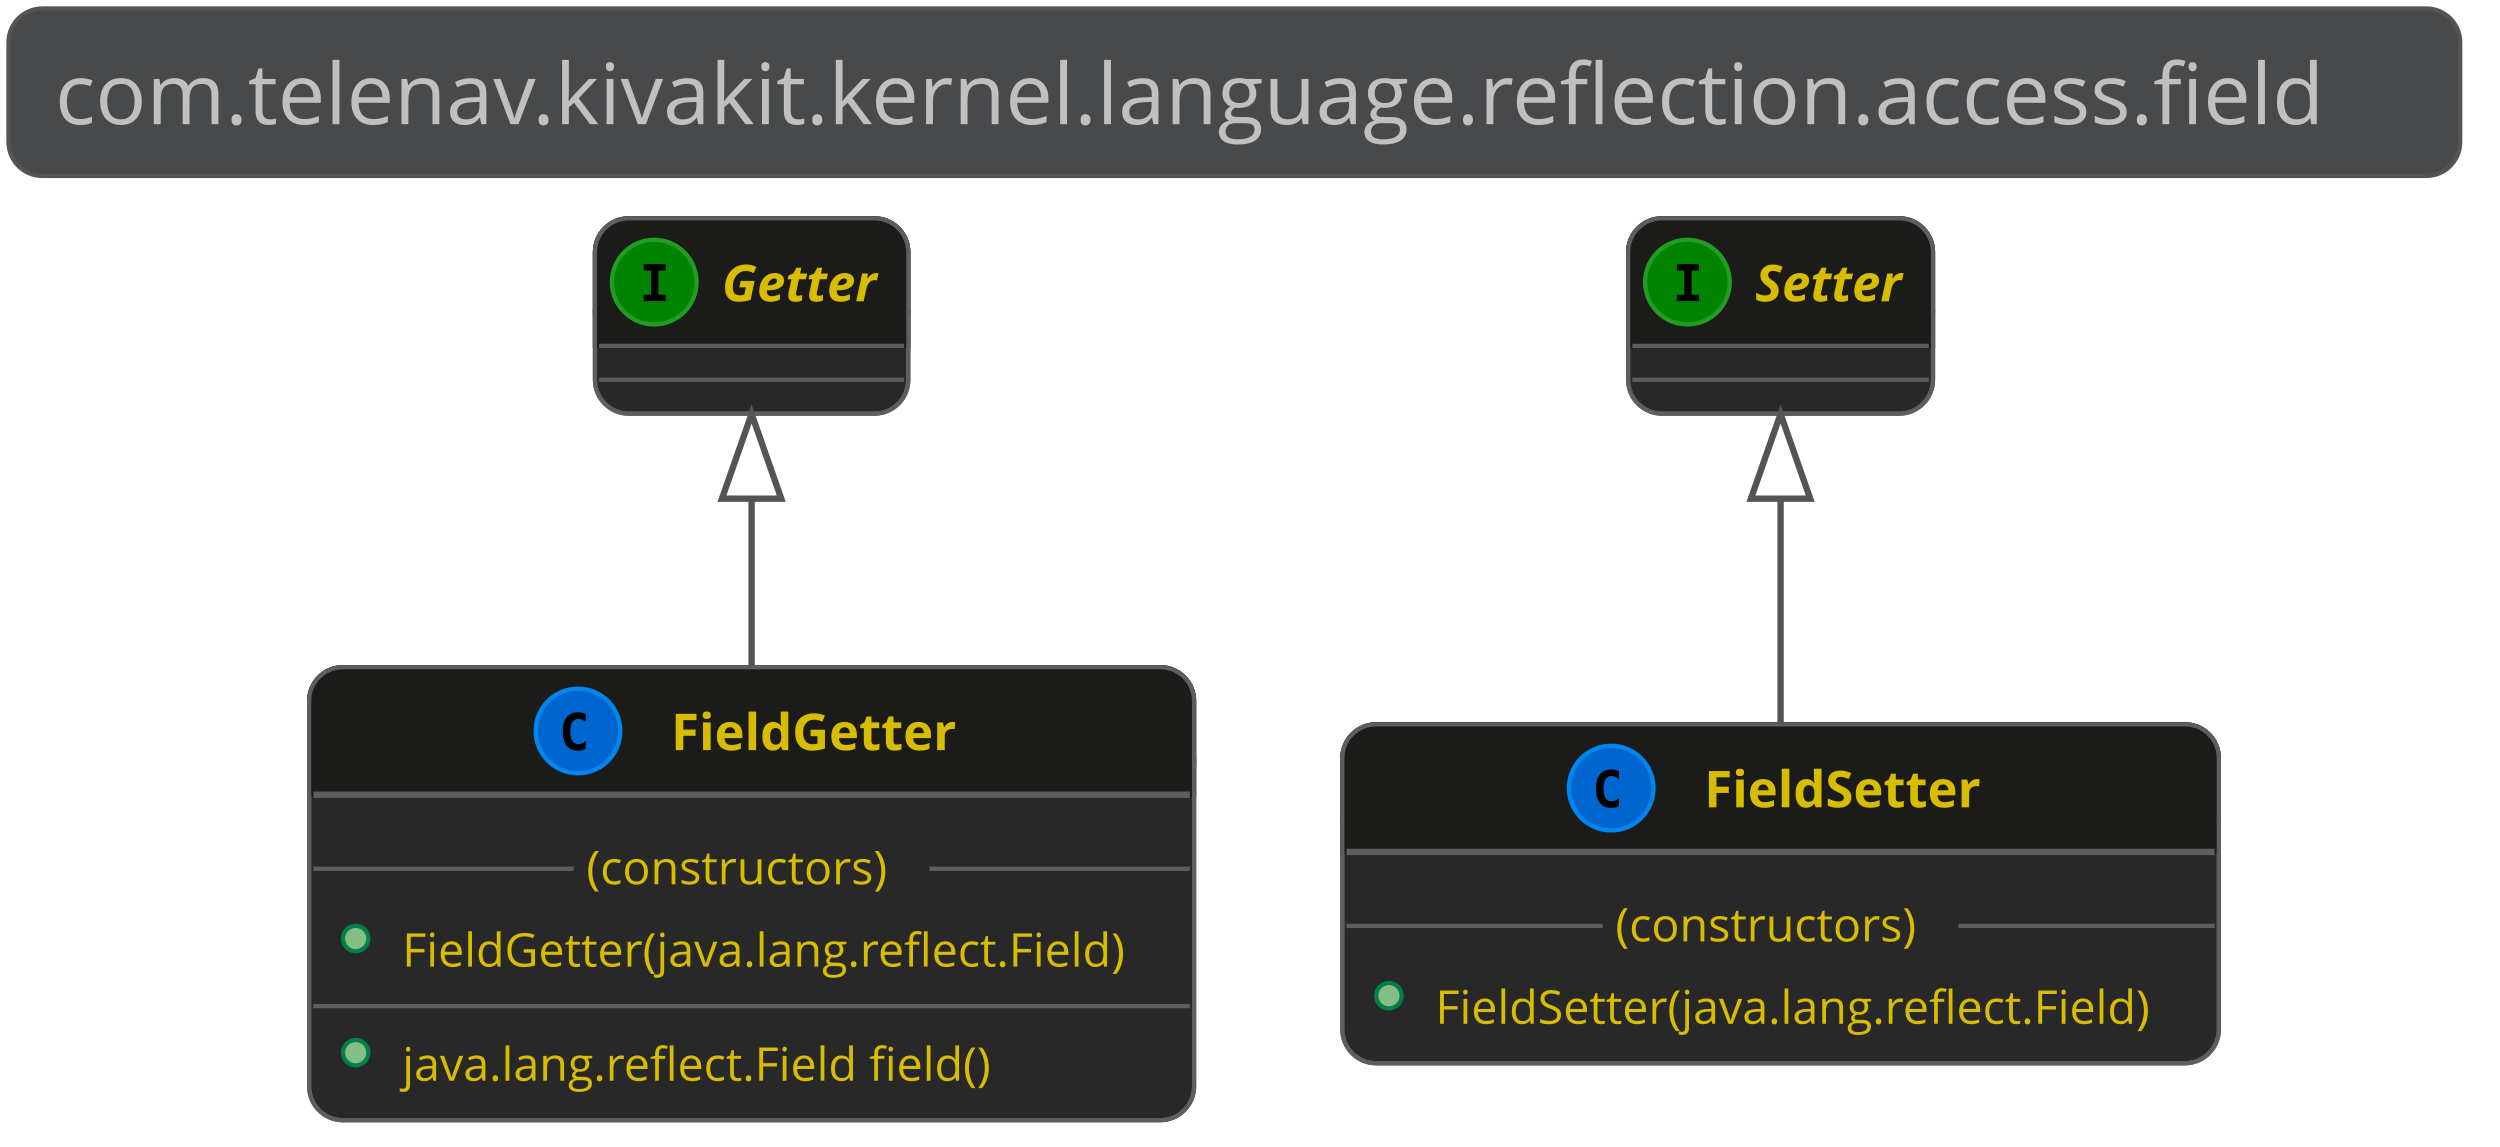
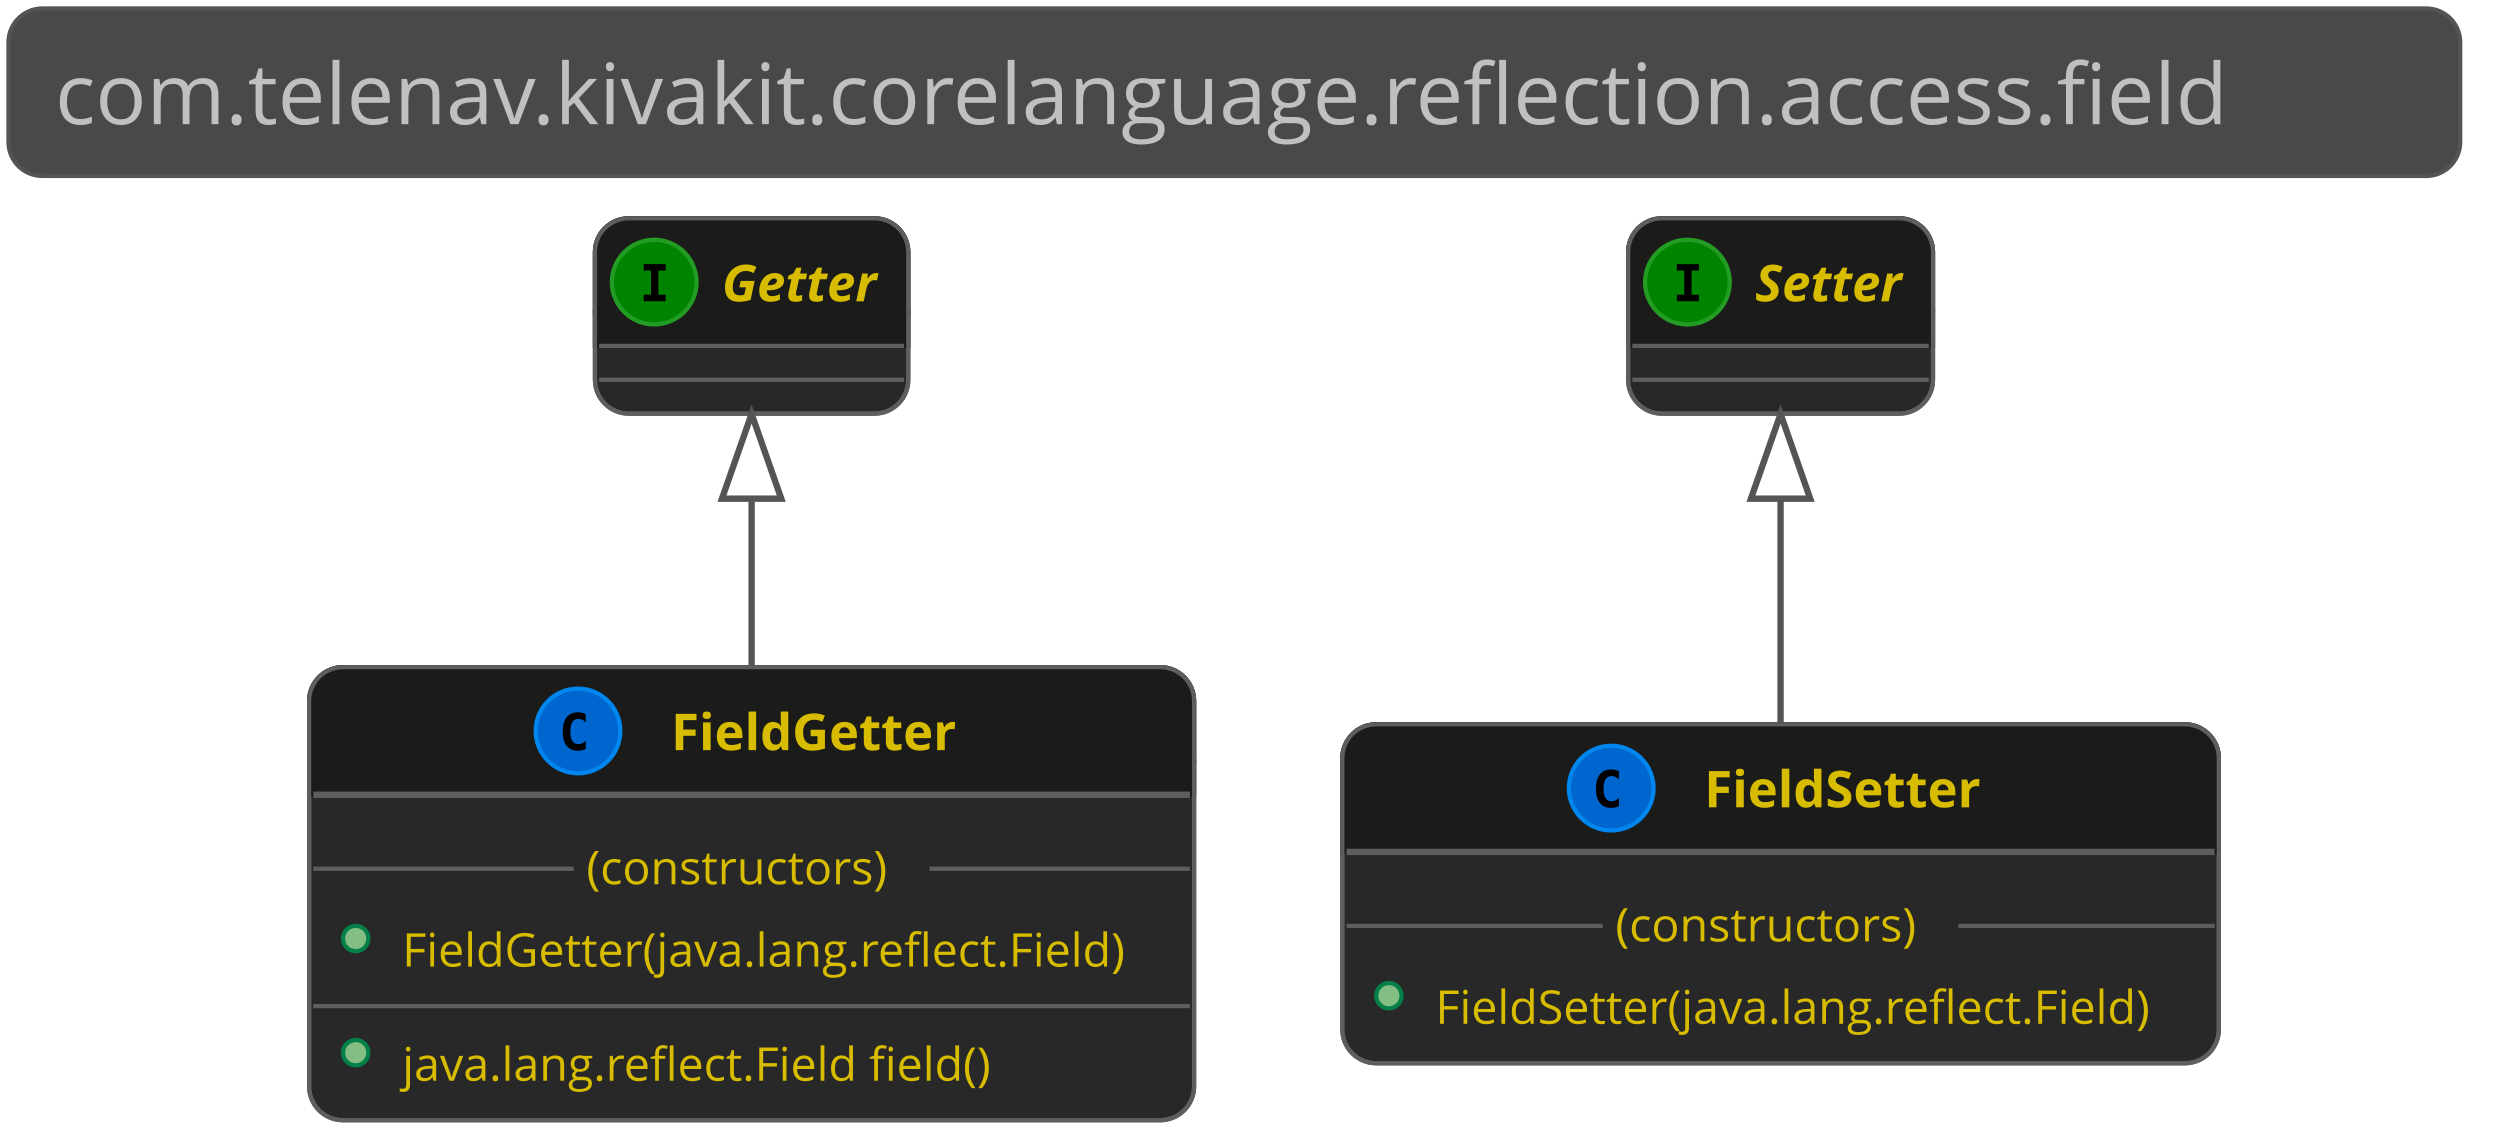
<svg xmlns="http://www.w3.org/2000/svg" contentScriptType="application/ecmascript" contentStyleType="text/css" height="282.292px" preserveAspectRatio="none" style="width:615px;height:282px;background:#333333;" version="1.1" viewBox="0 0 615 282" width="615.625px" zoomAndPan="magnify">
  <defs />
  <g>
    <rect fill="#48494B" height="41.203" rx="8.333" ry="8.333" style="stroke:#545454;stroke-width:1.042;" width="603.125" x="2.083" y="2.083" />
-     <text fill="#C0C0C0" font-family="Open Sans,Avenir,Nunito,Arial,Helvetica,SansSerif" font-size="20.833" lengthAdjust="spacing" textLength="580.208" x="13.542" y="30.558">com.telenav.kivakit.kernel.language.reflection.access.field</text>
+     <text fill="#C0C0C0" font-family="Open Sans,Avenir,Nunito,Arial,Helvetica,SansSerif" font-size="20.833" lengthAdjust="spacing" textLength="580.208" x="13.542" y="30.558">com.telenav.kivakit.corelanguage.reflection.access.field</text>
    <rect codeLine="6" fill="#282828" height="48.055" id="Getter" rx="8.333" ry="8.333" style="stroke:#5E5E5E;stroke-width:1.042;" width="77.083" x="146.354" y="53.703" />
    <rect fill="#1B1B1A" height="31.388" rx="8.333" ry="8.333" style="stroke:#1B1B1A;stroke-width:1.042;" width="77.083" x="146.354" y="53.703" />
    <rect fill="#1B1B1A" height="8.333" style="stroke:#1B1B1A;stroke-width:1.042;" width="77.083" x="146.354" y="76.758" />
    <rect codeLine="6" fill="none" height="48.055" id="Getter" rx="8.333" ry="8.333" style="stroke:#5E5E5E;stroke-width:1.042;" width="77.083" x="146.354" y="53.703" />
    <ellipse cx="160.938" cy="69.397" fill="#008400" rx="10.417" ry="10.417" style="stroke:#239C23;stroke-width:1.042;" />
    <path d="M158.341,66.559 L158.341,64.972 L163.768,64.972 L163.768,66.559 L161.955,66.559 L161.955,72.498 L163.768,72.498 L163.768,74.085 L158.341,74.085 L158.341,72.498 L160.154,72.498 L160.154,66.559 Z " fill="#000000" />
    <text fill="#D8BC00" font-family="Open Sans,Avenir,Nunito,Arial,Helvetica,SansSerif" font-size="12.5" font-style="italic" font-weight="bold" lengthAdjust="spacing" textLength="39.583" x="177.604" y="74.121">Getter</text>
    <line style="stroke:#5E5E5E;stroke-width:1.042;" x1="147.396" x2="222.396" y1="85.091" y2="85.091" />
    <line style="stroke:#5E5E5E;stroke-width:1.042;" x1="147.396" x2="222.396" y1="93.424" y2="93.424" />
    <rect codeLine="7" fill="#282828" height="48.055" id="Setter" rx="8.333" ry="8.333" style="stroke:#5E5E5E;stroke-width:1.042;" width="75" x="400.521" y="53.703" />
    <rect fill="#1B1B1A" height="31.388" rx="8.333" ry="8.333" style="stroke:#1B1B1A;stroke-width:1.042;" width="75" x="400.521" y="53.703" />
    <rect fill="#1B1B1A" height="8.333" style="stroke:#1B1B1A;stroke-width:1.042;" width="75" x="400.521" y="76.758" />
    <rect codeLine="7" fill="none" height="48.055" id="Setter" rx="8.333" ry="8.333" style="stroke:#5E5E5E;stroke-width:1.042;" width="75" x="400.521" y="53.703" />
    <ellipse cx="415.104" cy="69.397" fill="#008400" rx="10.417" ry="10.417" style="stroke:#239C23;stroke-width:1.042;" />
    <path d="M412.508,66.559 L412.508,64.972 L417.934,64.972 L417.934,66.559 L416.121,66.559 L416.121,72.498 L417.934,72.498 L417.934,74.085 L412.508,74.085 L412.508,72.498 L414.321,72.498 L414.321,66.559 Z " fill="#000000" />
    <text fill="#D8BC00" font-family="Open Sans,Avenir,Nunito,Arial,Helvetica,SansSerif" font-size="12.5" font-style="italic" font-weight="bold" lengthAdjust="spacing" textLength="37.5" x="431.771" y="74.121">Setter</text>
    <line style="stroke:#5E5E5E;stroke-width:1.042;" x1="401.562" x2="474.479" y1="85.091" y2="85.091" />
    <line style="stroke:#5E5E5E;stroke-width:1.042;" x1="401.562" x2="474.479" y1="93.424" y2="93.424" />
    <rect codeLine="10" fill="#282828" height="111.456" id="FieldGetter" rx="8.333" ry="8.333" style="stroke:#5E5E5E;stroke-width:1.042;" width="217.708" x="76.042" y="164.119" />
    <rect fill="#1B1B1A" height="31.388" rx="8.333" ry="8.333" style="stroke:#1B1B1A;stroke-width:1.042;" width="217.708" x="76.042" y="164.119" />
    <rect fill="#1B1B1A" height="8.333" style="stroke:#1B1B1A;stroke-width:1.042;" width="217.708" x="76.042" y="187.174" />
    <rect codeLine="10" fill="none" height="111.456" id="FieldGetter" rx="8.333" ry="8.333" style="stroke:#5E5E5E;stroke-width:1.042;" width="217.708" x="76.042" y="164.119" />
    <ellipse cx="142.188" cy="179.814" fill="#0066CF" rx="10.417" ry="10.417" style="stroke:#0086EF;stroke-width:1.042;" />
    <path d="M144.098,184.239 Q143.671,184.458 143.201,184.568 Q142.731,184.678 142.212,184.678 Q140.369,184.678 139.398,183.464 Q138.428,182.249 138.428,179.954 Q138.428,177.653 139.398,176.438 Q140.369,175.224 142.212,175.224 Q142.731,175.224 143.207,175.334 Q143.683,175.444 144.098,175.663 L144.098,177.665 Q143.634,177.238 143.198,177.04 Q142.761,176.841 142.297,176.841 Q141.309,176.841 140.805,177.625 Q140.302,178.41 140.302,179.954 Q140.302,181.492 140.805,182.276 Q141.309,183.061 142.297,183.061 Q142.761,183.061 143.198,182.862 Q143.634,182.664 144.098,182.237 Z " fill="#000000" />
    <text fill="#D8BC00" font-family="Open Sans,Avenir,Nunito,Arial,Helvetica,SansSerif" font-size="12.5" font-weight="bold" lengthAdjust="spacing" textLength="70.833" x="165.104" y="184.538">FieldGetter</text>
    <line style="stroke:#5E5E5E;stroke-width:1.562;" x1="77.083" x2="292.708" y1="195.508" y2="195.508" />
    <ellipse cx="87.5" cy="230.878" fill="#84BE84" rx="3.125" ry="3.125" style="stroke:#038048;stroke-width:1.042;" />
    <text fill="#D8BC00" font-family="Open Sans,Avenir,Nunito,Arial,Helvetica,SansSerif" font-size="11.458" lengthAdjust="spacing" textLength="185.417" x="98.958" y="237.789">FieldGetter(java.lang.reflect.Field)</text>
    <line style="stroke:#5E5E5E;stroke-width:1.042;" x1="77.083" x2="141.146" y1="213.714" y2="213.714" />
    <text fill="#D8BC00" font-family="Open Sans,Avenir,Nunito,Arial,Helvetica,SansSerif" font-size="11.458" lengthAdjust="spacing" textLength="81.25" x="144.271" y="217.523">(constructors)</text>
    <line style="stroke:#5E5E5E;stroke-width:1.042;" x1="228.646" x2="292.708" y1="213.714" y2="213.714" />
    <line style="stroke:#5E5E5E;stroke-width:1.042;" x1="77.083" x2="292.708" y1="247.498" y2="247.498" />
    <ellipse cx="87.5" cy="258.956" fill="#84BE84" rx="3.125" ry="3.125" style="stroke:#038048;stroke-width:1.042;" />
    <text fill="#D8BC00" font-family="Open Sans,Avenir,Nunito,Arial,Helvetica,SansSerif" font-size="11.458" lengthAdjust="spacing" textLength="152.083" x="98.958" y="265.867">java.lang.reflect.Field field()</text>
    <rect codeLine="19" fill="#282828" height="83.378" id="FieldSetter" rx="8.333" ry="8.333" style="stroke:#5E5E5E;stroke-width:1.042;" width="215.625" x="330.208" y="178.182" />
    <rect fill="#1B1B1A" height="31.388" rx="8.333" ry="8.333" style="stroke:#1B1B1A;stroke-width:1.042;" width="215.625" x="330.208" y="178.182" />
    <rect fill="#1B1B1A" height="8.333" style="stroke:#1B1B1A;stroke-width:1.042;" width="215.625" x="330.208" y="201.237" />
    <rect codeLine="19" fill="none" height="83.378" id="FieldSetter" rx="8.333" ry="8.333" style="stroke:#5E5E5E;stroke-width:1.042;" width="215.625" x="330.208" y="178.182" />
    <ellipse cx="396.354" cy="193.876" fill="#0066CF" rx="10.417" ry="10.417" style="stroke:#0086EF;stroke-width:1.042;" />
    <path d="M398.265,198.301 Q397.837,198.521 397.367,198.631 Q396.897,198.741 396.379,198.741 Q394.535,198.741 393.565,197.526 Q392.594,196.311 392.594,194.017 Q392.594,191.715 393.565,190.501 Q394.535,189.286 396.379,189.286 Q396.897,189.286 397.373,189.396 Q397.849,189.506 398.265,189.726 L398.265,191.728 Q397.801,191.3 397.364,191.102 Q396.928,190.904 396.464,190.904 Q395.475,190.904 394.972,191.688 Q394.468,192.472 394.468,194.017 Q394.468,195.555 394.972,196.339 Q395.475,197.123 396.464,197.123 Q396.928,197.123 397.364,196.925 Q397.801,196.726 398.265,196.299 Z " fill="#000000" />
    <text fill="#D8BC00" font-family="Open Sans,Avenir,Nunito,Arial,Helvetica,SansSerif" font-size="12.5" font-weight="bold" lengthAdjust="spacing" textLength="68.75" x="419.271" y="198.6">FieldSetter</text>
    <line style="stroke:#5E5E5E;stroke-width:1.562;" x1="331.25" x2="544.792" y1="209.57" y2="209.57" />
    <ellipse cx="341.667" cy="244.94" fill="#84BE84" rx="3.125" ry="3.125" style="stroke:#038048;stroke-width:1.042;" />
    <text fill="#D8BC00" font-family="Open Sans,Avenir,Nunito,Arial,Helvetica,SansSerif" font-size="11.458" lengthAdjust="spacing" textLength="183.333" x="353.125" y="251.851">FieldSetter(java.lang.reflect.Field)</text>
    <line style="stroke:#5E5E5E;stroke-width:1.042;" x1="331.25" x2="394.271" y1="227.776" y2="227.776" />
    <text fill="#D8BC00" font-family="Open Sans,Avenir,Nunito,Arial,Helvetica,SansSerif" font-size="11.458" lengthAdjust="spacing" textLength="81.25" x="397.396" y="231.586">(constructors)</text>
    <line style="stroke:#5E5E5E;stroke-width:1.042;" x1="481.771" x2="544.792" y1="227.776" y2="227.776" />
    <path codeLine="9" d="M184.896,122.703 C184.896,135.755 184.896,150.203 184.896,163.859 " fill="none" id="Getter-backto-FieldGetter" style="stroke:#545454;stroke-width:1.562;" />
    <polygon fill="none" points="177.604,122.671,184.896,101.838,192.188,122.671,177.604,122.671" style="stroke:#545454;stroke-width:1.562;" />
    <path codeLine="18" d="M438.021,122.796 C438.021,140.474 438.021,160.734 438.021,178.067 " fill="none" id="Setter-backto-FieldSetter" style="stroke:#545454;stroke-width:1.562;" />
    <polygon fill="none" points="430.729,122.671,438.021,101.838,445.312,122.671,430.729,122.671" style="stroke:#545454;stroke-width:1.562;" />
  </g>
</svg>
